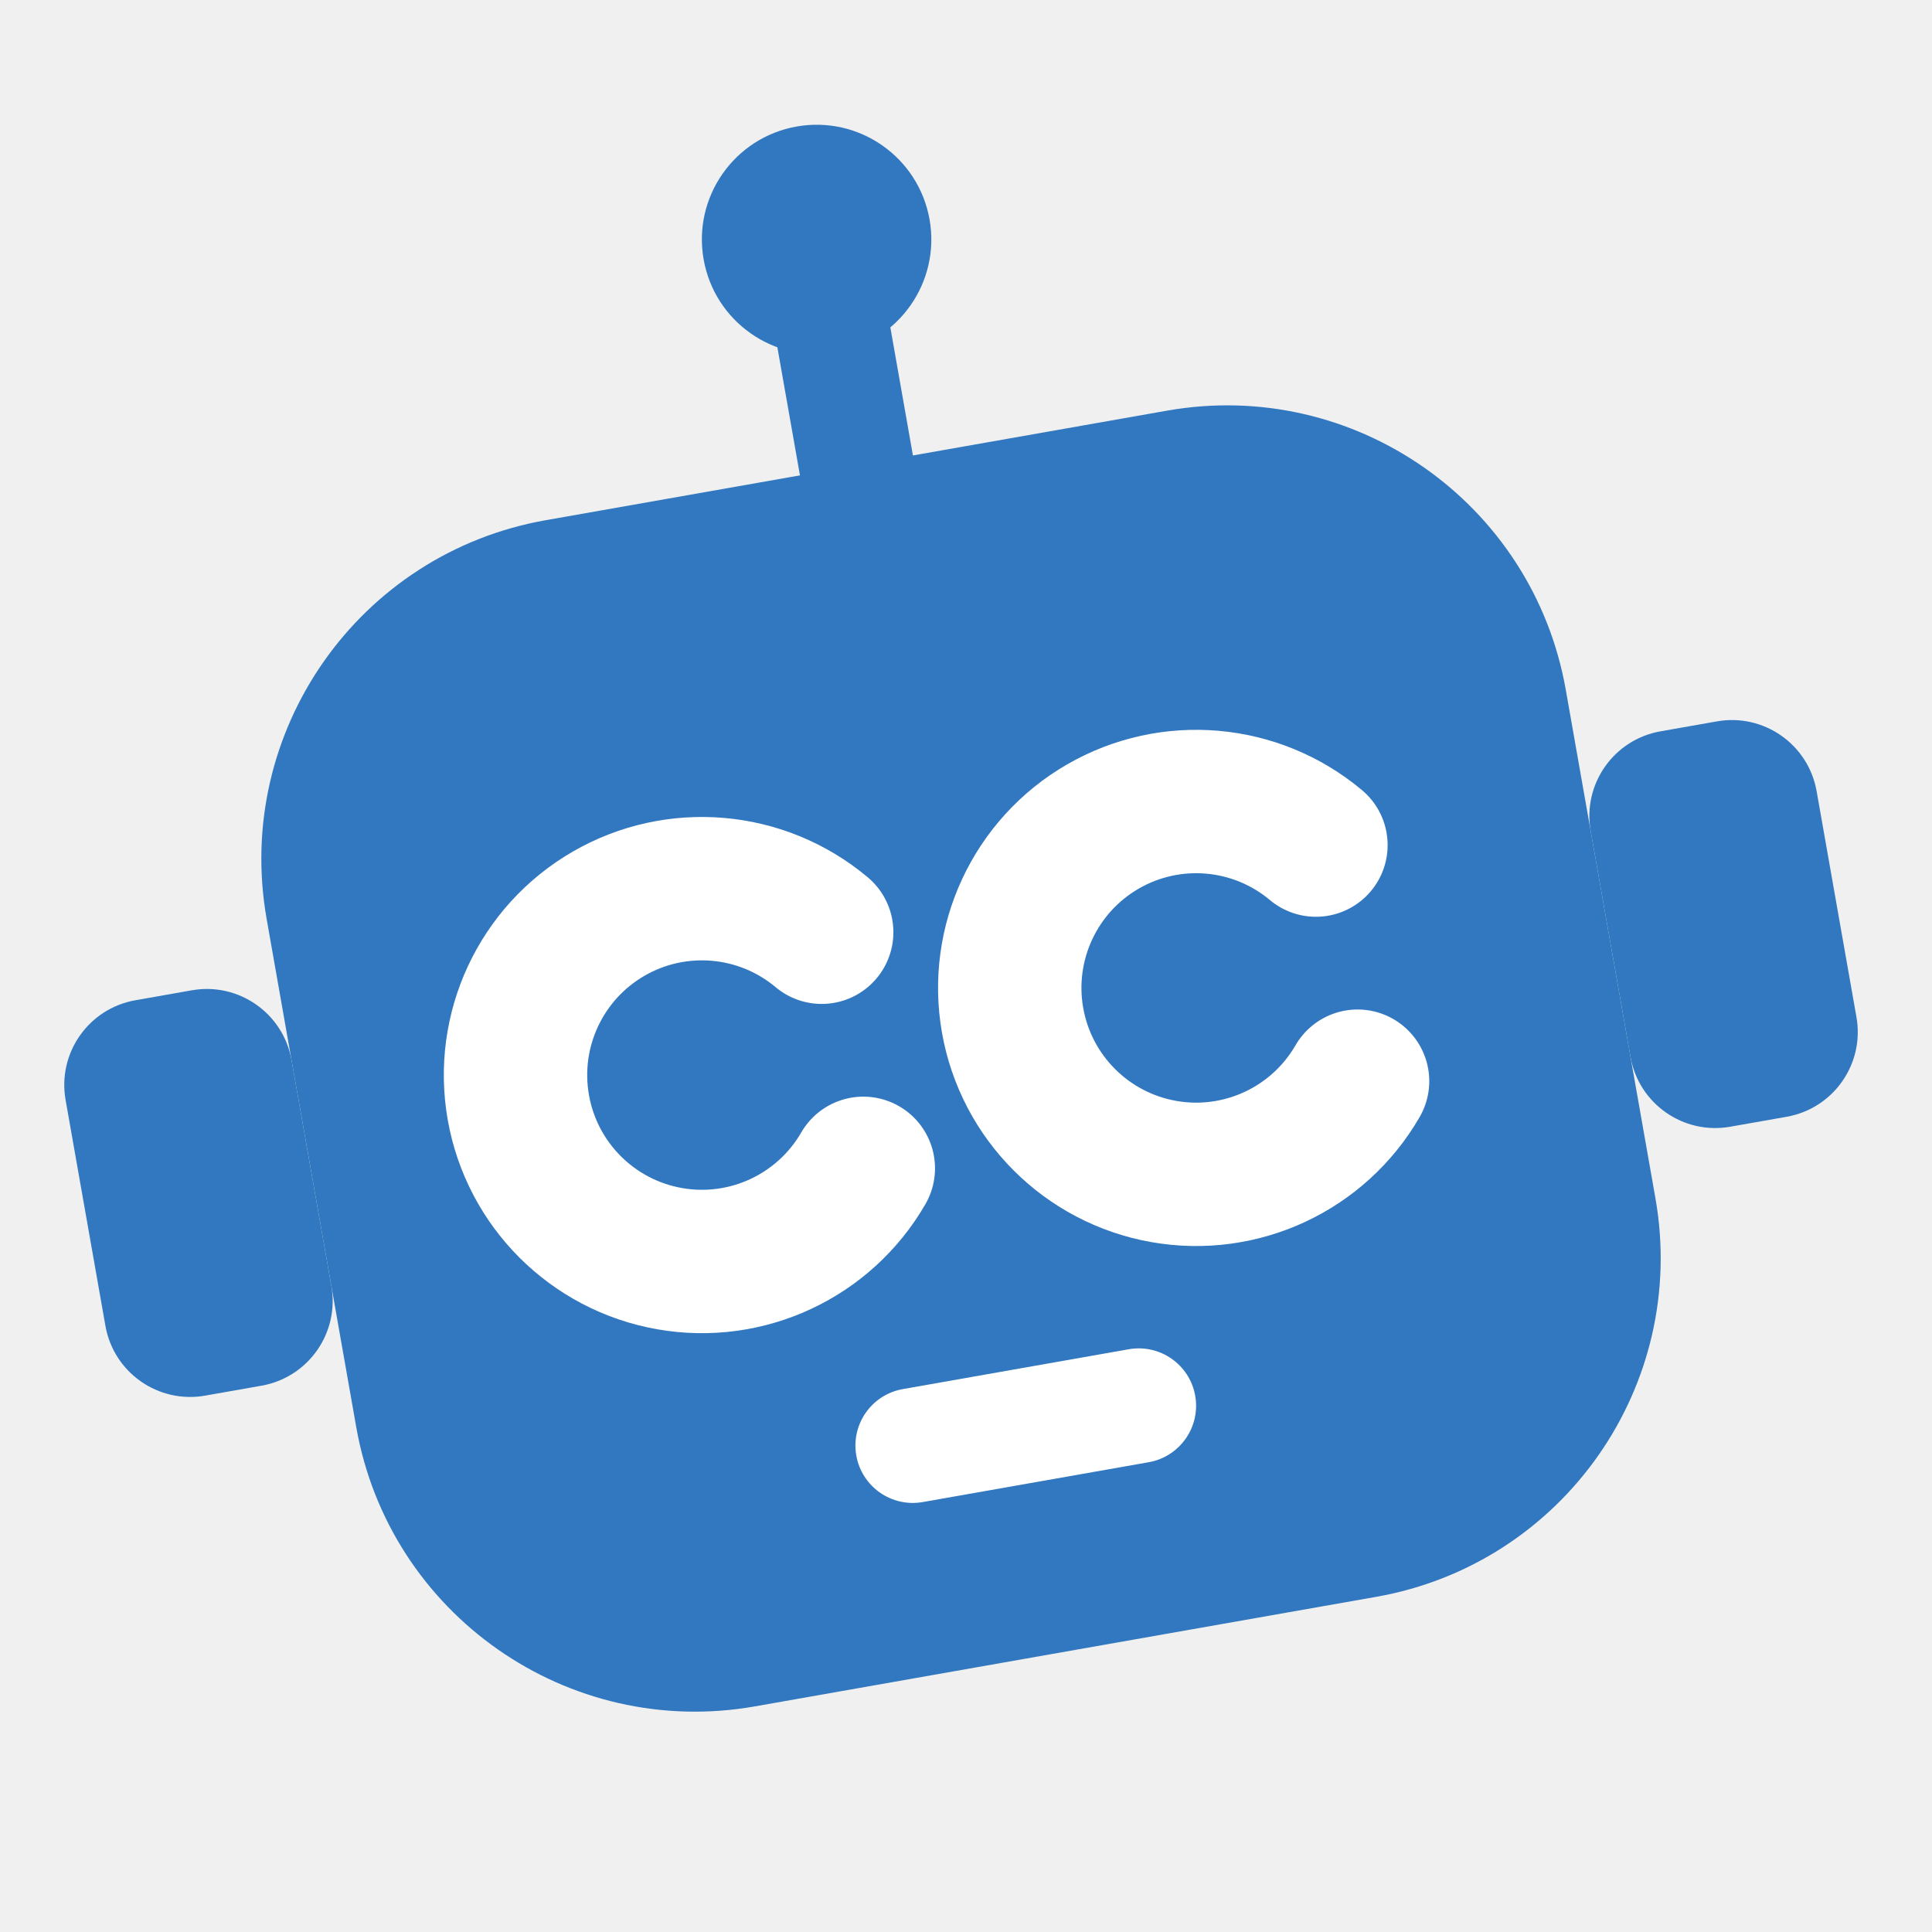
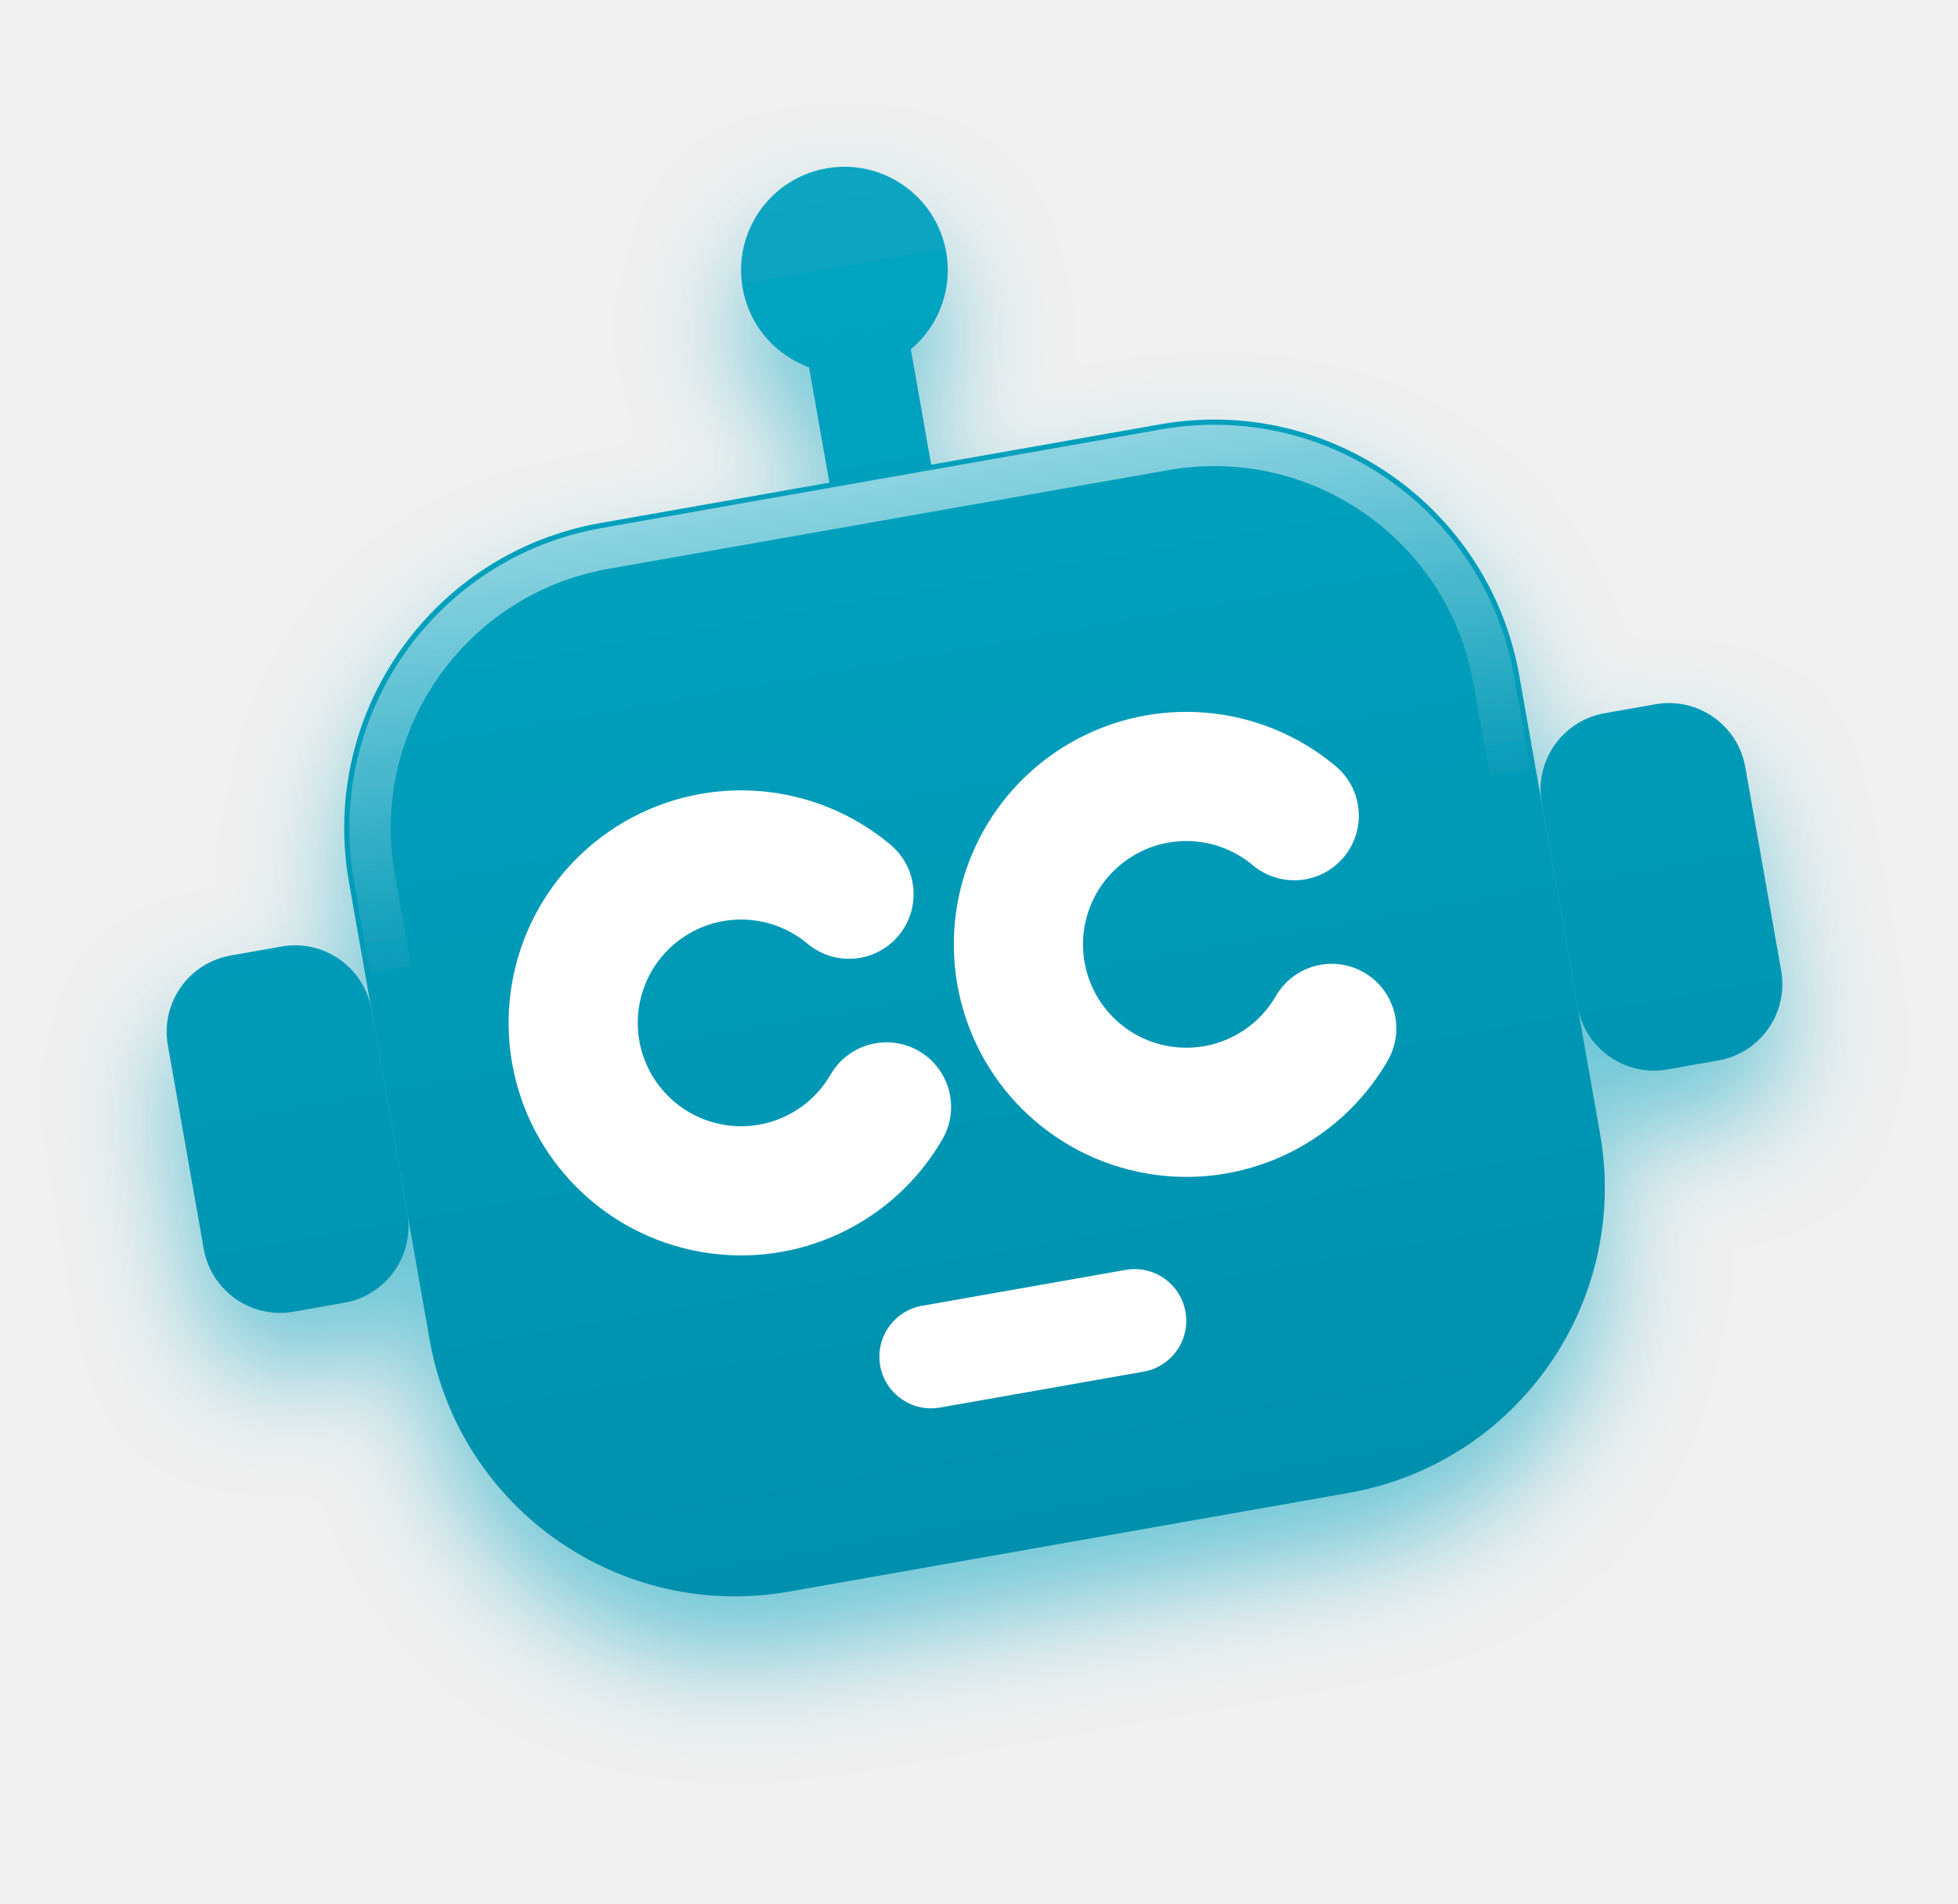
- <svg xmlns="http://www.w3.org/2000/svg" viewBox="0 0 64 64">
-   <g transform="translate(32 36) rotate(-10) scale(0.95) translate(-32 -36)">
-     <g fill="#3178c0">
-       <rect x="9" y="14" width="46" height="42" rx="12" />
-       <rect x="1" y="28" width="8" height="14" rx="3" />
-       <rect x="55" y="28" width="8" height="14" rx="3" />
-       <path d="M32 14V6" stroke="#3178c0" stroke-width="4" stroke-linecap="round" />
-       <circle cx="32" cy="6" r="4" />
+ <svg xmlns="http://www.w3.org/2000/svg" viewBox="-4 -2 72 70">
+   <defs>
+     <linearGradient id="twicc-logo-gradient" gradientUnits="userSpaceOnUse" x1="0" y1="2" x2="0" y2="56">
+       <stop offset="0" stop-color="#07a5c2" />
+       <stop offset="1" stop-color="#0090ad" />
+     </linearGradient>
+     <linearGradient id="twicc-logo-highlight" gradientUnits="userSpaceOnUse" x1="0" y1="14" x2="0" y2="30">
+       <stop offset="0" stop-color="#fff" stop-opacity="0.55" />
+       <stop offset="1" stop-color="#fff" stop-opacity="0" />
+     </linearGradient>
+     <filter id="twicc-logo-shadow" x="-30%" y="-30%" width="160%" height="170%">
+       <feDropShadow dx="0" dy="2.2" stdDeviation="2" flood-color="#00a3c0" flood-opacity="0.55" />
+     </filter>
+   </defs>
+   <g filter="url(#twicc-logo-shadow)">
+     <g transform="translate(32 36) rotate(-10) scale(0.95) translate(-32 -36)">
+       <g fill="url(#twicc-logo-gradient)">
+         <rect x="9" y="14" width="46" height="42" rx="12" />
+         <rect x="1" y="28" width="8" height="14" rx="3" />
+         <rect x="55" y="28" width="8" height="14" rx="3" />
+         <path d="M32 14V6" stroke="url(#twicc-logo-gradient)" stroke-width="4" stroke-linecap="round" />
+         <circle cx="32" cy="6" r="4" />
+       </g>
+       <rect x="10" y="15" width="44" height="40" rx="11" fill="none" stroke="url(#twicc-logo-highlight)" stroke-width="1.6" />
+       <path d="M27.98 29.82 A6.5 6.5 0 1 0 27.98 38.18 M45.48 29.82 A6.5 6.5 0 1 0 45.48 38.18" fill="none" stroke="#fff" stroke-width="5" stroke-linecap="round" />
+       <rect x="26" y="46" width="12" height="4" rx="2" fill="#fff" />
    </g>
-     <path d="M27.98 29.82 A6.5 6.5 0 1 0 27.98 38.18 M45.48 29.82 A6.5 6.5 0 1 0 45.48 38.18" fill="none" stroke="#fff" stroke-width="5" stroke-linecap="round" />
-     <rect x="26" y="46" width="12" height="4" rx="2" fill="#fff" />
  </g>
</svg>
